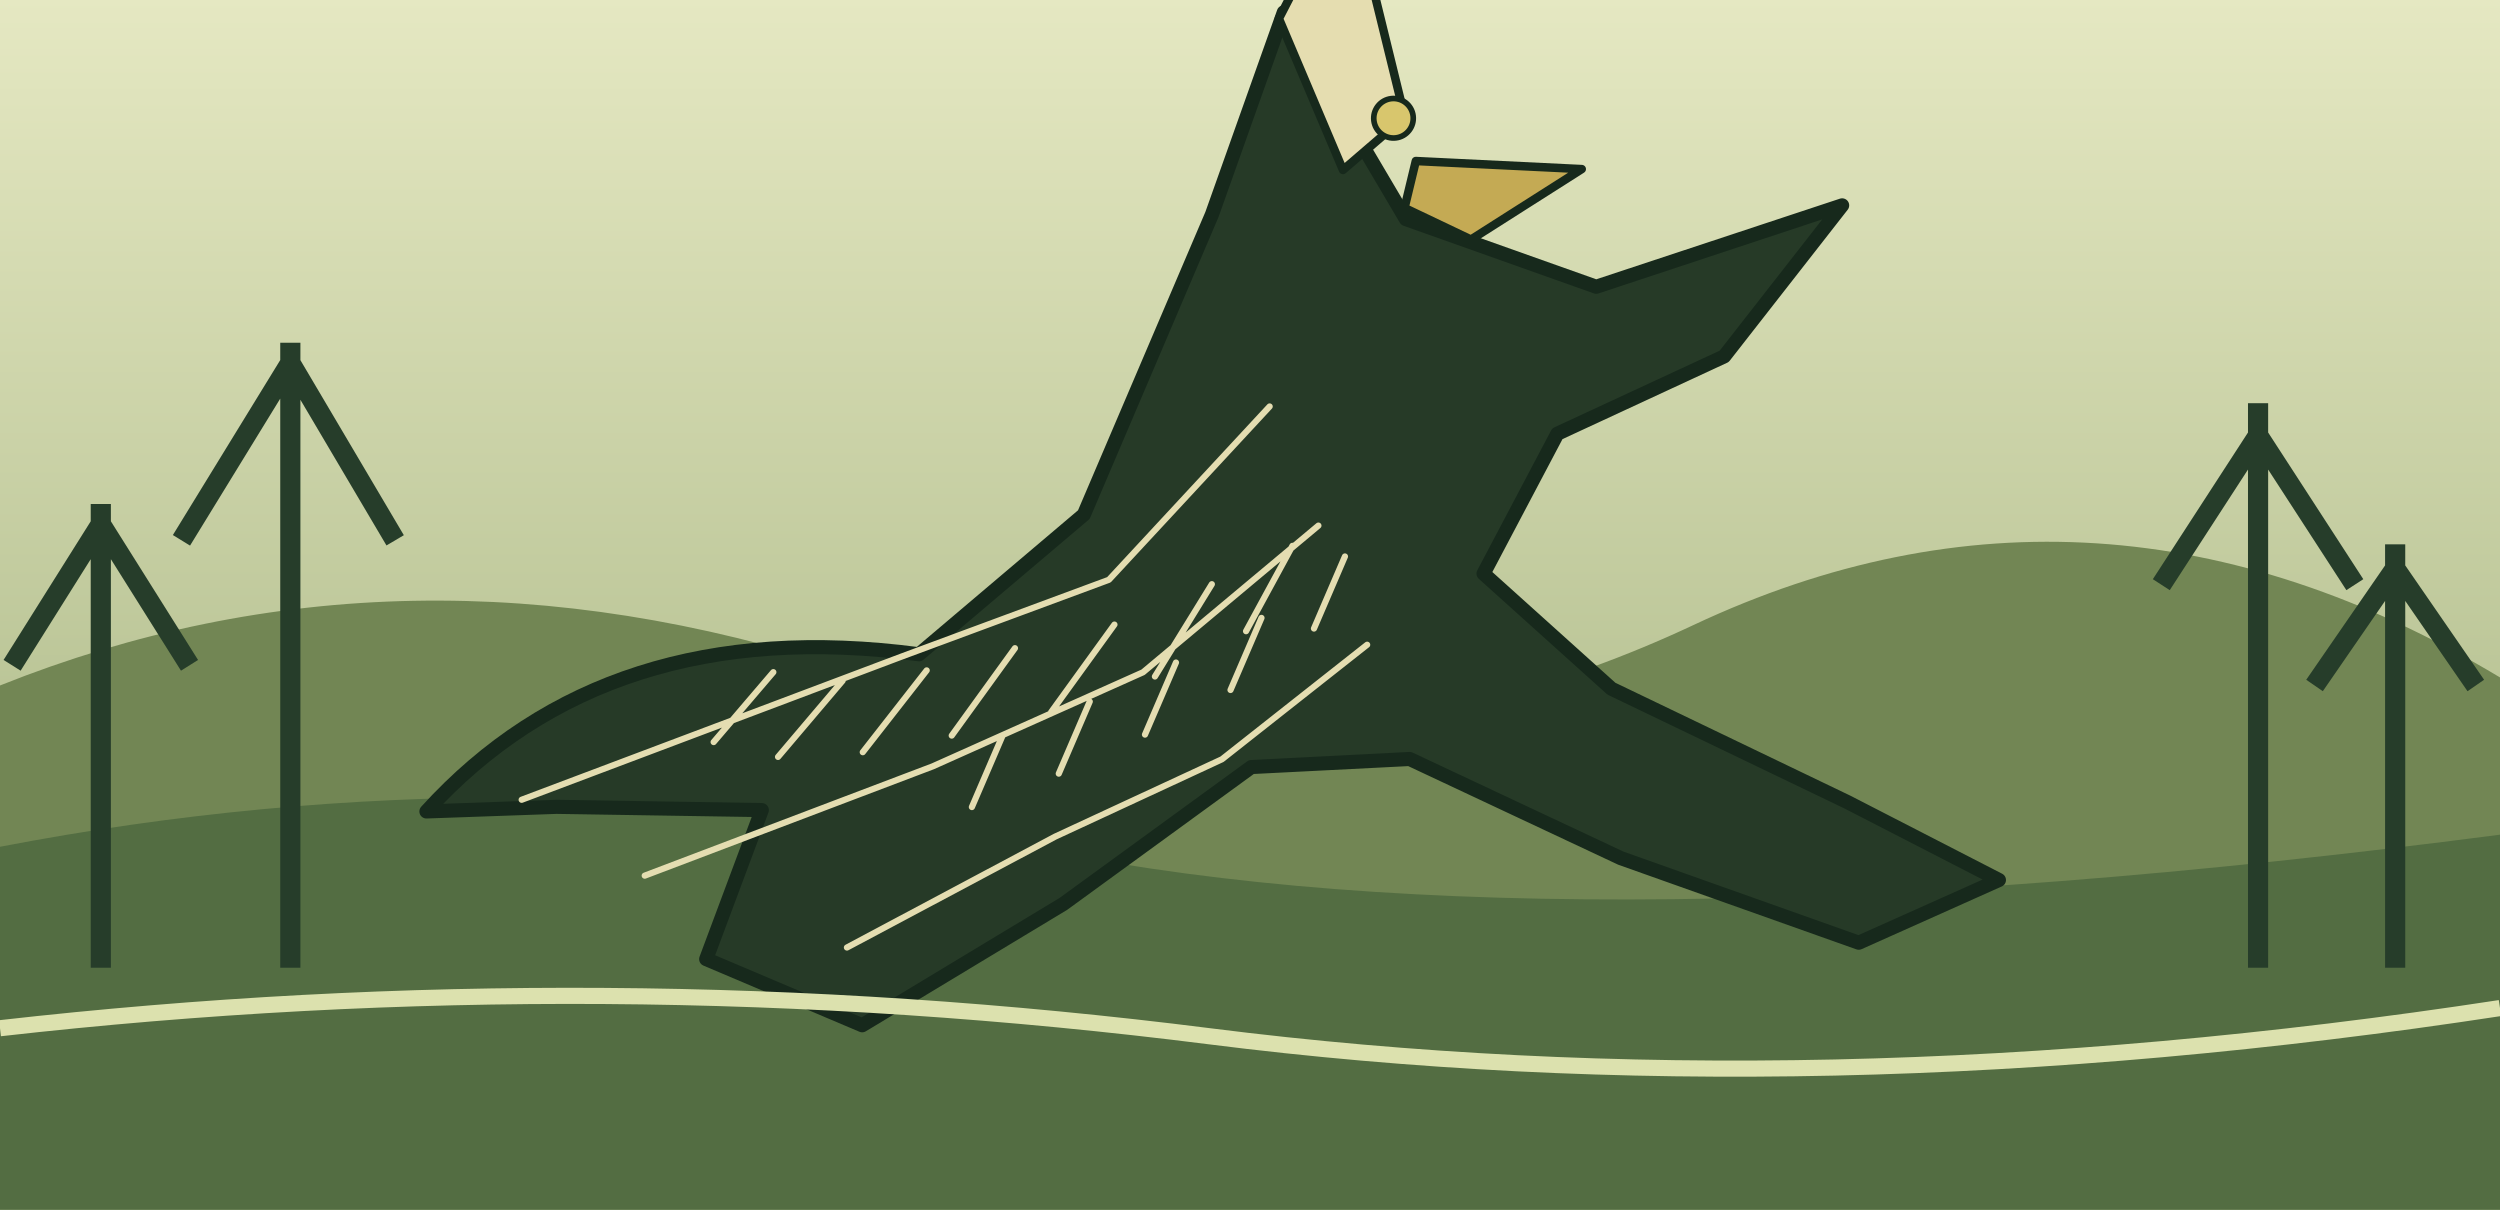
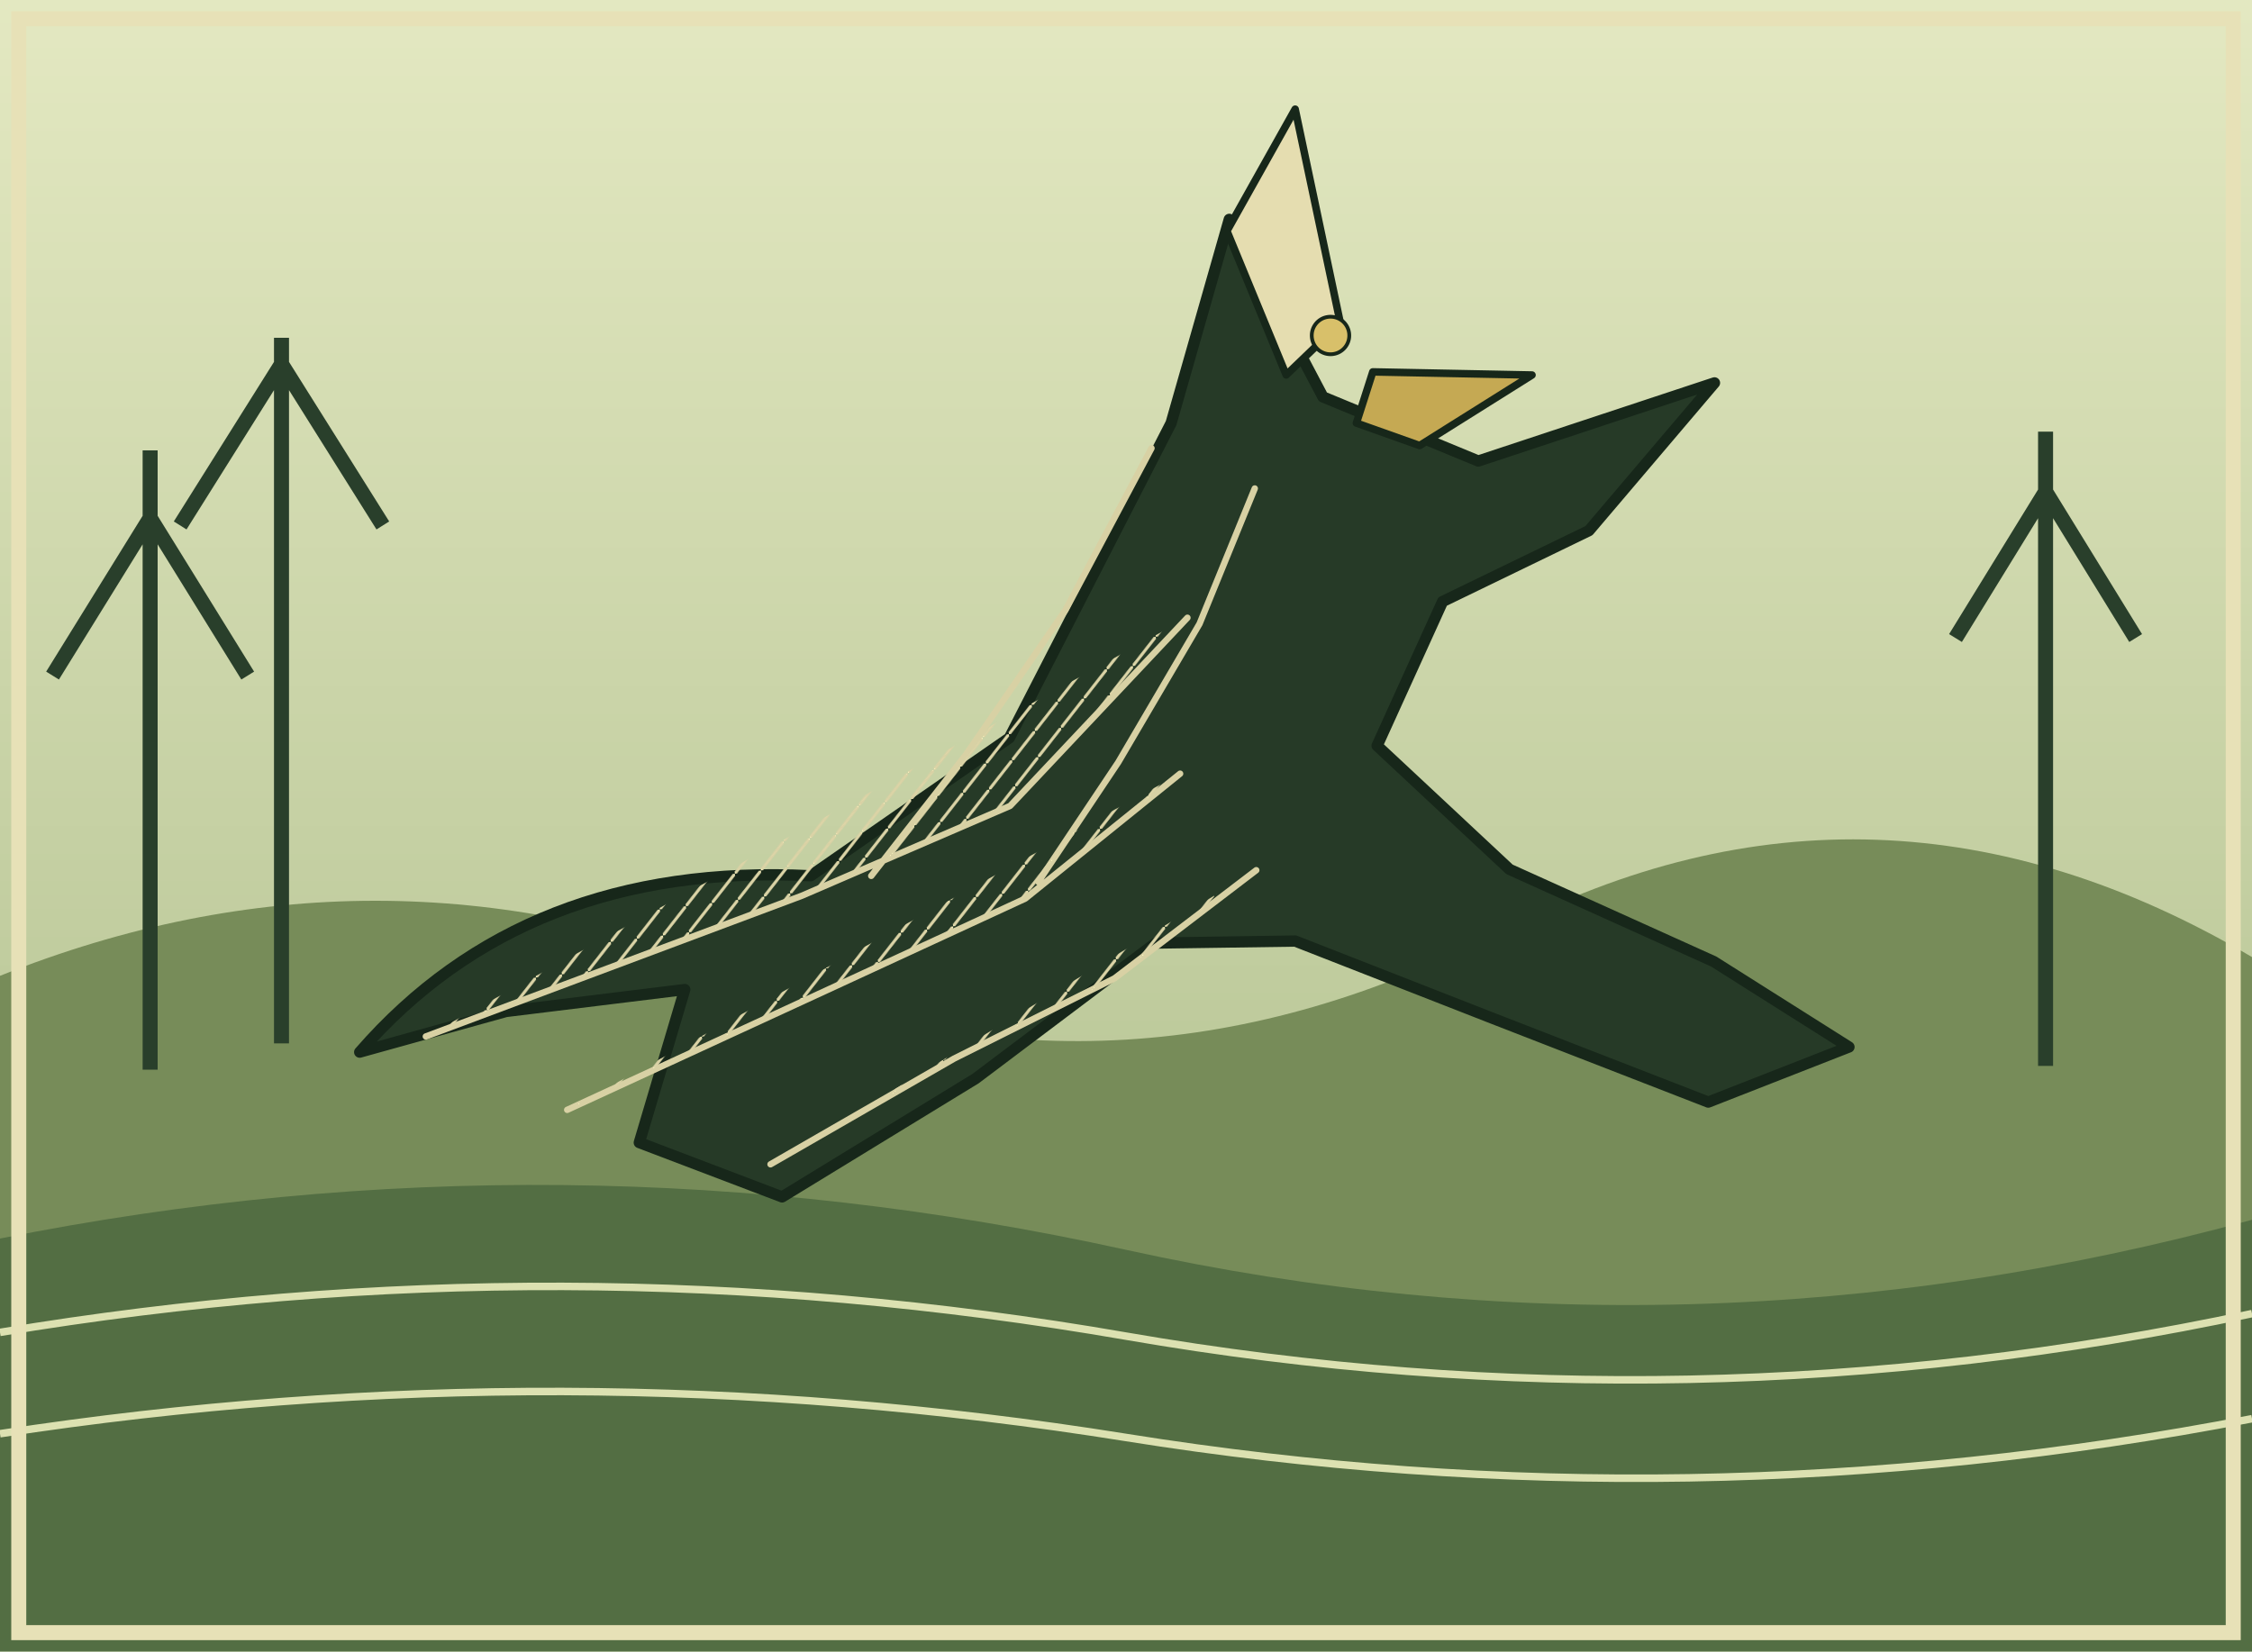
- <svg xmlns="http://www.w3.org/2000/svg" viewBox="0 0 620 300">
+ <svg xmlns="http://www.w3.org/2000/svg" viewBox="0 0 600 440" role="img">
  <defs>
-     <linearGradient id="s" x2="0" y2="1">
-       <stop stop-color="#e5e8c2" />
-       <stop offset="1" stop-color="#9cac78" />
+     <linearGradient id="sky" x2="0" y2="1">
+       <stop stop-color="#e3e8c1" />
+       <stop offset="1" stop-color="#a8b986" />
    </linearGradient>
+     <pattern id="featherline" width="7" height="7" patternUnits="userSpaceOnUse">
+       <path d="M0 7L7 0" stroke="#d8d1a4" stroke-width=".8" />
+     </pattern>
  </defs>
-   <rect width="620" height="300" fill="url(#s)" />
-   <path d="M0 170Q100 130 210 166T420 155T620 168V300H0Z" fill="#728654" />
-   <path d="M0 210Q130 185 260 211T620 207V300H0Z" fill="#536d42" />
-   <g fill="none" stroke="#263d2a" stroke-width="5">
-     <path d="M25 240V125m-22 40 22-35 22 35M72 240V85m-27 49 27-44 26 44M560 240V100m-24 45 24-37 24 37M594 240V135m-20 35 20-29 20 29" />
+   <rect width="600" height="440" fill="url(#sky)" />
+   <path d="M0 260Q100 220 200 260T400 248T600 255V440H0Z" fill="#778c59" />
+   <path d="M0 330Q150 300 300 333T600 325V440H0Z" fill="#536e43" />
+   <g fill="none" stroke="#dce1b1" stroke-width="2">
+     <path d="M0 355Q150 330 300 356T600 350M0 382Q150 359 300 383T600 378" />
  </g>
-   <g transform="translate(300 152) scale(1.4) rotate(-7)" stroke="#17291c" stroke-linejoin="round" stroke-linecap="round">
-     <path fill="#263a27" stroke-width="2.5" d="M-142 18Q-106-13-52 1L-20-20 9-70 26-104 43-65 75-49 120-58 96-34 65-24 49-1 69 22 108 47 133 64 107 72 67 52 32 30 4 28-32 48-70 65-96 50-83 25-119 20Z" />
-     <path fill="#e5ddb0" stroke-width="1.5" d="M25-103l15-22 5 42-12 8Z" />
-     <path fill="#c4aa54" stroke-width="1.5" d="M46-75l29 5-21 10-11-7Z" />
-     <circle cx="43" cy="-83" r="3.5" fill="#d8c66d" />
-     <g fill="none" stroke="#e4ddb1" stroke-width="1.1">
-       <path d="M-125 18l70-17 38-9 32-27M-105 34l53-13 39-12 34-22M-71 51l39-15 31-10 28-17M-90 12l12-11m-1 15 13-12m2 13 13-13m3 12 13-14m5 12 13-14m6 10 12-15m5 9 10-14m-62 39 7-12m9 8 7-12m9 7 7-12m9 6 7-12m9 3 7-12" />
-     </g>
+   <g transform="translate(300 220) rotate(-7)" stroke="#17271a" stroke-linejoin="round" stroke-linecap="round">
+     <path fill="#263a27" stroke-width="3" d="M-210 35Q-160-10-85 3L-28-27 25-105 47-157 66-107 105-85 170-98 132-63 91-49 69-13 100 24 151 55 184 82 145 92 91 63 41 36 4 32-48 62-103 87-139 68-122 29-170 29Z" />
+     <path fill="#e5ddb0" stroke-width="2" d="M46-154l22-30 5 58-16 12Z" />
+     <path fill="#c5a953" stroke-width="2" d="M80-112l42 6-32 15-16-8Z" />
+     <circle cx="70" cy="-123" r="5" fill="#d8c06a" />
+     <path fill="none" stroke="#d8d1a4" stroke-width="1.7" d="M-192 33l104-25 58-17 53-44M-157 57l75-24 53-17 45-28M-105 78l52-22 45-16 41-24M-69 5l29-29 31-35 28-40M-25 12l25-29 26-34 19-34" />
+     <path fill="url(#featherline)" stroke="none" d="M-192 33l104-25 58-17 53-44M-157 57l75-24 53-17 45-28M-105 78l52-22 45-16 41-24" />
  </g>
-   <path d="M0 255Q150 238 300 257T620 250" fill="none" stroke="#dce1ae" stroke-width="4" />
+   <g fill="none" stroke="#293f2b" stroke-width="4">
+     <path d="M40 285V120m-26 60 26-42 26 42M75 278V90m-27 50 27-43 27 43M545 284V115m-24 55 24-39 24 39" />
+   </g>
+   <rect x="5" y="5" width="590" height="430" fill="none" stroke="#e7e1b7" stroke-width="4" />
</svg>
